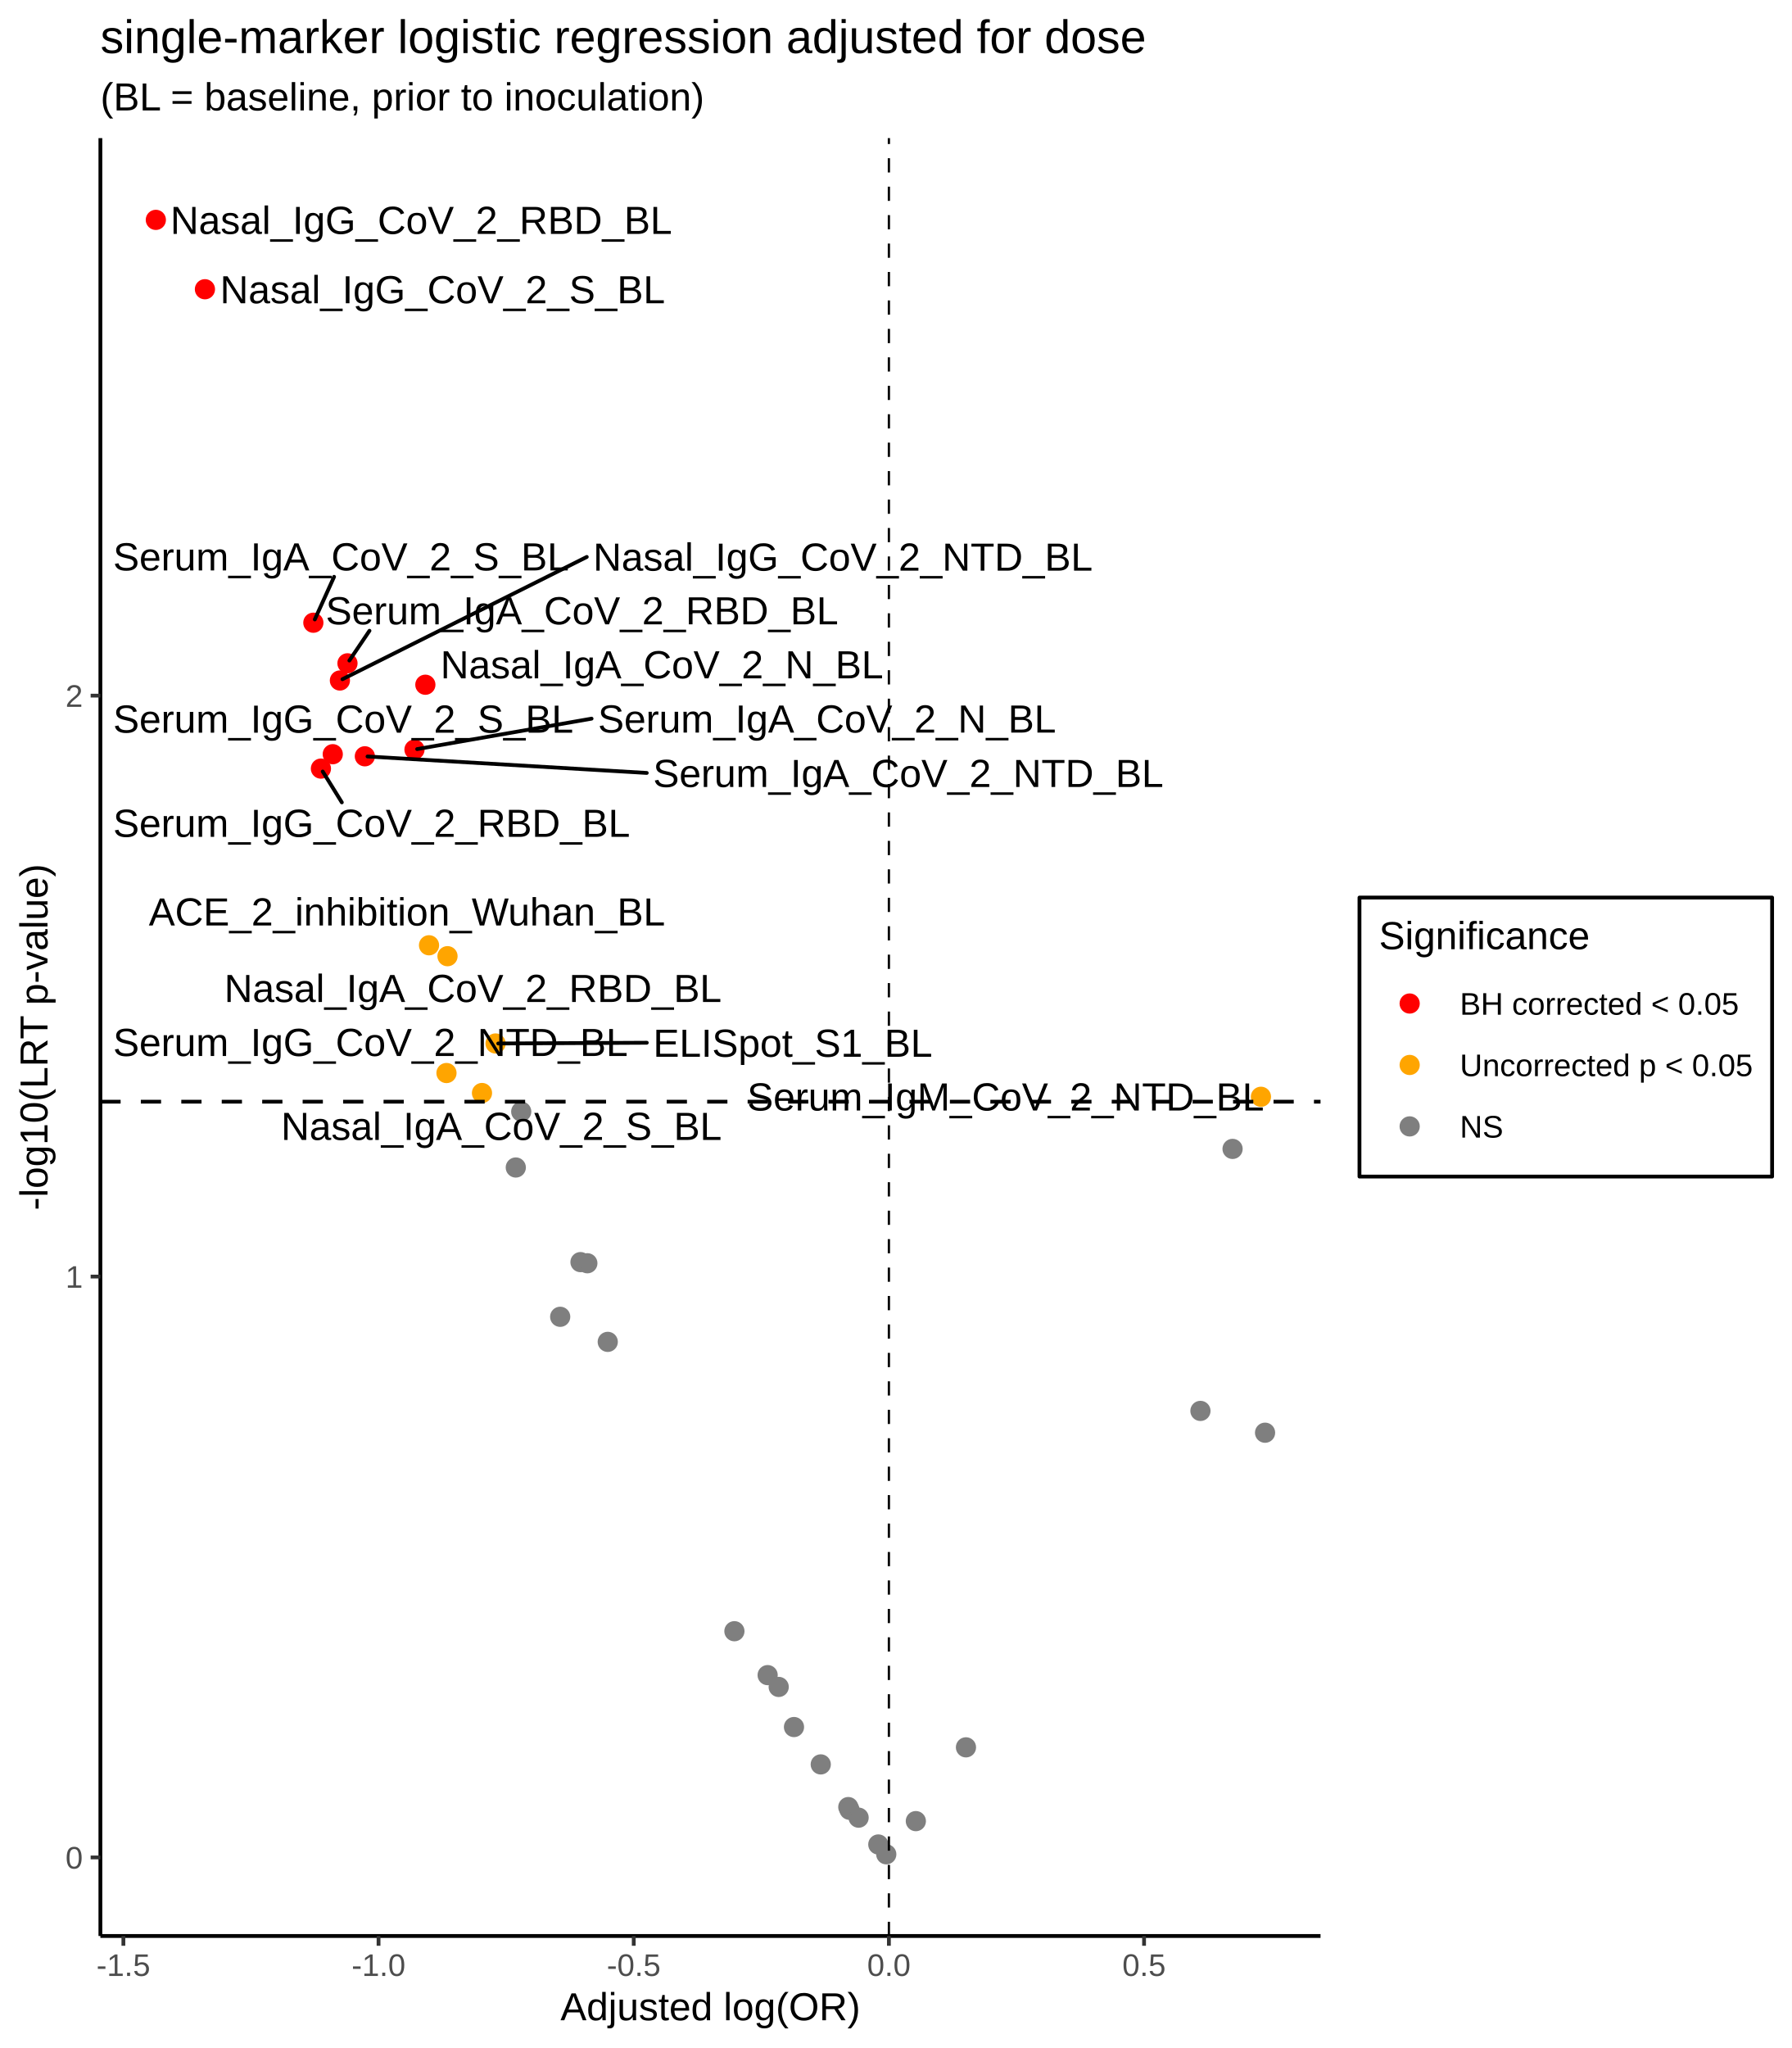
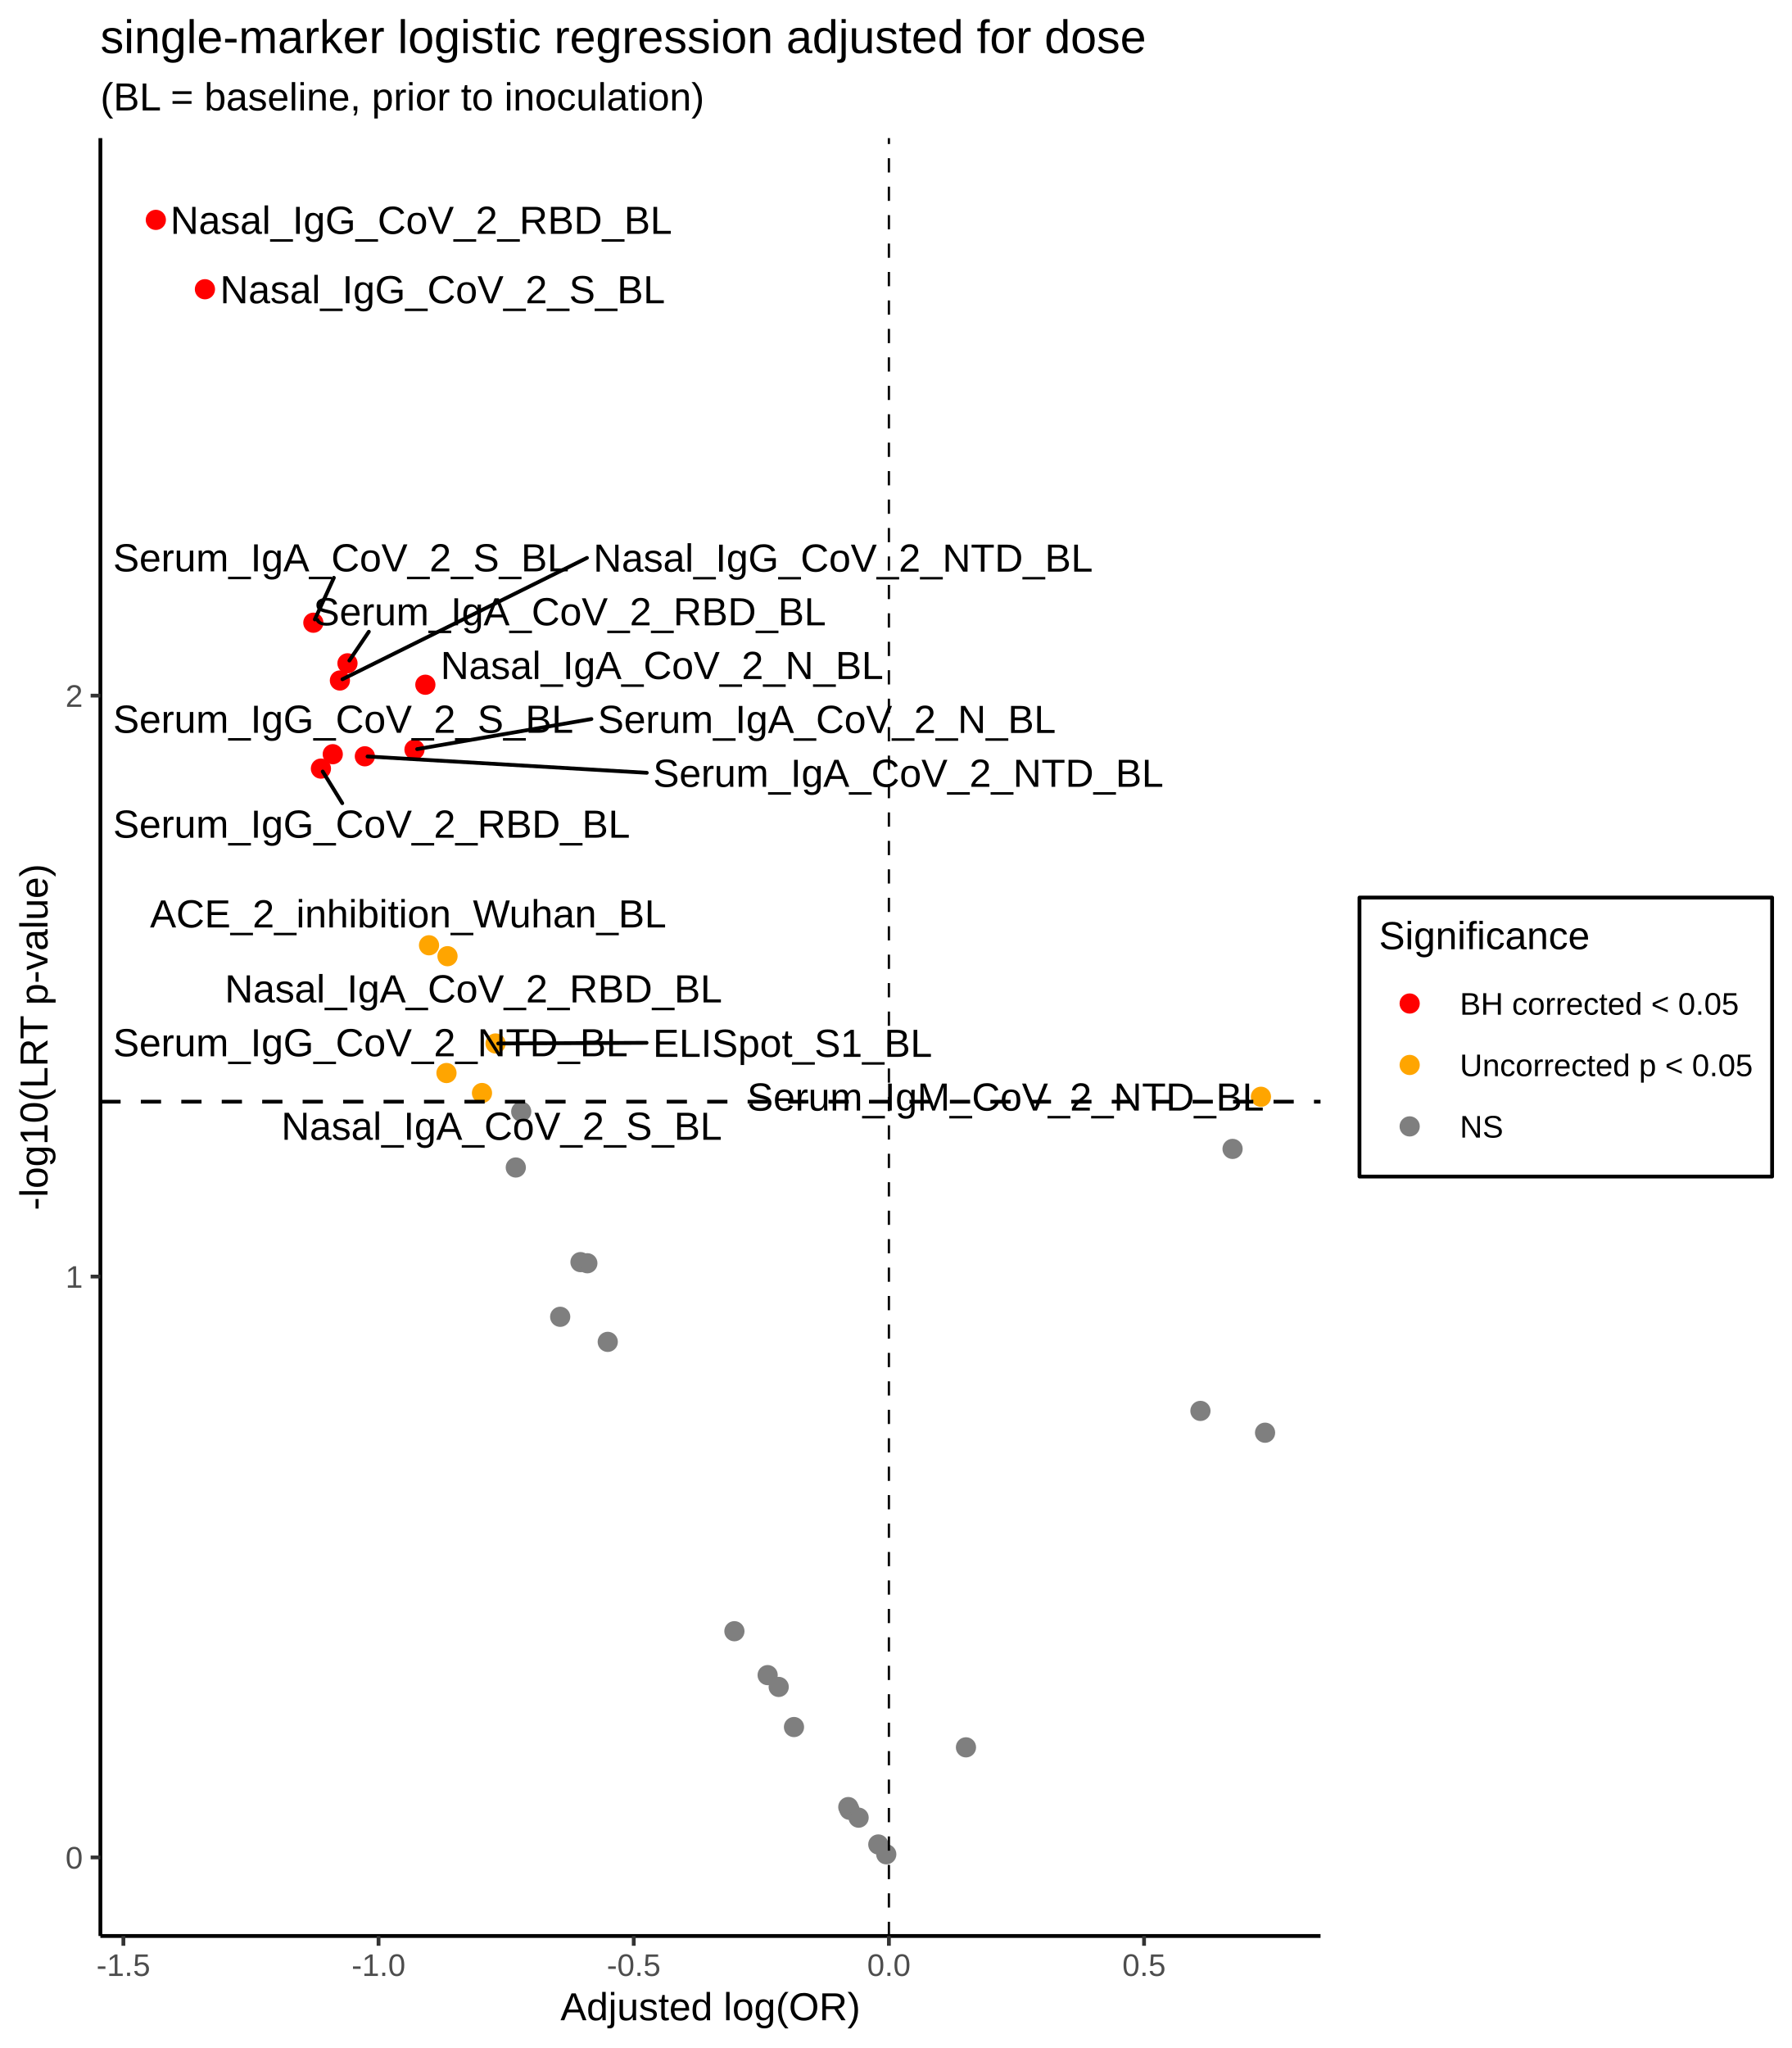
<svg xmlns="http://www.w3.org/2000/svg" width="504.00pt" height="576.00pt" viewBox="0 0 504.00 576.00">
  <g class="svglite">
    <defs>
      <style type="text/css">
    .svglite line, .svglite polyline, .svglite polygon, .svglite path, .svglite rect, .svglite circle {
      fill: none;
      stroke: #000000;
      stroke-linecap: round;
      stroke-linejoin: round;
      stroke-miterlimit: 10.00;
    }
    .svglite text {
      white-space: pre;
    }
    .svglite g.glyphgroup path {
      fill: inherit;
      stroke: none;
    }
  </style>
    </defs>
    <rect width="100%" height="100%" style="stroke: none; fill: #FFFFFF;" />
    <defs>
      <clipPath id="cpMC4wMHw1MDQuMDB8MC4wMHw1NzYuMDA=">
        <rect x="0.00" y="0.00" width="504.00" height="576.00" />
      </clipPath>
    </defs>
    <g clip-path="url(#cpMC4wMHw1MDQuMDB8MC4wMHw1NzYuMDA=)">
      <rect x="0" y="0.00" width="504.00" height="576.00" style="stroke-width: 1.07; stroke: #FFFFFF; fill: #FFFFFF;" />
    </g>
    <defs>
      <clipPath id="cpMjguMjR8MzcxLjQ4fDM4Ljg1fDU0NC41MA==">
        <rect x="28.24" y="38.85" width="343.25" height="505.65" />
      </clipPath>
    </defs>
    <g clip-path="url(#cpMjguMjR8MzcxLjQ4fDM4Ljg1fDU0NC41MA==)">
      <rect x="28.24" y="38.85" width="343.25" height="505.65" style="stroke-width: 1.07; stroke: none; fill: #FFFFFF;" />
      <circle cx="43.84" cy="61.84" r="2.49" style="stroke-width: 0.71; stroke: #FF0000; fill: #FF0000;" />
      <circle cx="57.65" cy="81.35" r="2.49" style="stroke-width: 0.71; stroke: #FF0000; fill: #FF0000;" />
      <circle cx="88.15" cy="175.14" r="2.49" style="stroke-width: 0.71; stroke: #FF0000; fill: #FF0000;" />
      <circle cx="97.75" cy="186.56" r="2.49" style="stroke-width: 0.71; stroke: #FF0000; fill: #FF0000;" />
      <circle cx="95.62" cy="191.39" r="2.49" style="stroke-width: 0.71; stroke: #FF0000; fill: #FF0000;" />
      <circle cx="119.66" cy="192.58" r="2.49" style="stroke-width: 0.71; stroke: #FF0000; fill: #FF0000;" />
      <circle cx="116.60" cy="210.82" r="2.49" style="stroke-width: 0.71; stroke: #FF0000; fill: #FF0000;" />
      <circle cx="93.61" cy="212.12" r="2.49" style="stroke-width: 0.71; stroke: #FF0000; fill: #FF0000;" />
      <circle cx="102.64" cy="212.71" r="2.49" style="stroke-width: 0.71; stroke: #FF0000; fill: #FF0000;" />
      <circle cx="90.28" cy="216.17" r="2.49" style="stroke-width: 0.71; stroke: #FF0000; fill: #FF0000;" />
      <circle cx="120.69" cy="265.86" r="2.49" style="stroke-width: 0.71; stroke: #FFA500; fill: #FFA500;" />
      <circle cx="125.89" cy="268.93" r="2.49" style="stroke-width: 0.71; stroke: #FFA500; fill: #FFA500;" />
      <circle cx="139.41" cy="293.48" r="2.49" style="stroke-width: 0.71; stroke: #FFA500; fill: #FFA500;" />
      <circle cx="125.60" cy="301.79" r="2.49" style="stroke-width: 0.71; stroke: #FFA500; fill: #FFA500;" />
      <circle cx="135.59" cy="307.41" r="2.49" style="stroke-width: 0.71; stroke: #FFA500; fill: #FFA500;" />
      <circle cx="354.72" cy="308.47" r="2.49" style="stroke-width: 0.71; stroke: #FFA500; fill: #FFA500;" />
      <circle cx="146.63" cy="312.64" r="2.49" style="stroke-width: 0.71; stroke: #7F7F7F; fill: #7F7F7F;" />
      <circle cx="346.74" cy="323.13" r="2.49" style="stroke-width: 0.71; stroke: #7F7F7F; fill: #7F7F7F;" />
      <circle cx="145.10" cy="328.36" r="2.49" style="stroke-width: 0.71; stroke: #7F7F7F; fill: #7F7F7F;" />
      <circle cx="163.30" cy="354.97" r="2.49" style="stroke-width: 0.71; stroke: #7F7F7F; fill: #7F7F7F;" />
      <circle cx="165.23" cy="355.29" r="2.49" style="stroke-width: 0.71; stroke: #7F7F7F; fill: #7F7F7F;" />
      <circle cx="157.59" cy="370.35" r="2.49" style="stroke-width: 0.71; stroke: #7F7F7F; fill: #7F7F7F;" />
      <circle cx="170.97" cy="377.40" r="2.49" style="stroke-width: 0.71; stroke: #7F7F7F; fill: #7F7F7F;" />
      <circle cx="337.70" cy="396.82" r="2.49" style="stroke-width: 0.71; stroke: #7F7F7F; fill: #7F7F7F;" />
      <circle cx="355.88" cy="402.95" r="2.49" style="stroke-width: 0.71; stroke: #7F7F7F; fill: #7F7F7F;" />
      <circle cx="206.60" cy="458.78" r="2.49" style="stroke-width: 0.71; stroke: #7F7F7F; fill: #7F7F7F;" />
      <circle cx="215.95" cy="471.13" r="2.49" style="stroke-width: 0.71; stroke: #7F7F7F; fill: #7F7F7F;" />
      <circle cx="219.06" cy="474.45" r="2.49" style="stroke-width: 0.71; stroke: #7F7F7F; fill: #7F7F7F;" />
      <circle cx="223.36" cy="485.73" r="2.49" style="stroke-width: 0.71; stroke: #7F7F7F; fill: #7F7F7F;" />
      <circle cx="271.74" cy="491.44" r="2.49" style="stroke-width: 0.71; stroke: #7F7F7F; fill: #7F7F7F;" />
-       <circle cx="230.89" cy="496.24" r="2.49" style="stroke-width: 0.71; stroke: #7F7F7F; fill: #7F7F7F;" />
      <circle cx="238.64" cy="508.24" r="2.49" style="stroke-width: 0.71; stroke: #7F7F7F; fill: #7F7F7F;" />
      <circle cx="238.98" cy="509.00" r="2.49" style="stroke-width: 0.71; stroke: #7F7F7F; fill: #7F7F7F;" />
      <circle cx="241.54" cy="511.22" r="2.49" style="stroke-width: 0.71; stroke: #7F7F7F; fill: #7F7F7F;" />
-       <circle cx="257.64" cy="512.19" r="2.49" style="stroke-width: 0.71; stroke: #7F7F7F; fill: #7F7F7F;" />
      <circle cx="247.08" cy="518.76" r="2.49" style="stroke-width: 0.71; stroke: #7F7F7F; fill: #7F7F7F;" />
      <circle cx="249.32" cy="521.52" r="2.49" style="stroke-width: 0.71; stroke: #7F7F7F; fill: #7F7F7F;" />
-       <line x1="93.98" y1="162.23" x2="88.56" y2="174.22" style="stroke-width: 1.07;" />
-       <line x1="103.94" y1="177.40" x2="98.28" y2="185.78" style="stroke-width: 1.07;" />
-       <line x1="165.07" y1="156.64" x2="96.34" y2="191.03" style="stroke-width: 1.07;" />
-       <line x1="166.42" y1="202.12" x2="117.35" y2="210.68" style="stroke-width: 1.07;" />
-       <line x1="181.94" y1="217.39" x2="103.39" y2="212.76" style="stroke-width: 1.07;" />
-       <line x1="96.16" y1="225.67" x2="90.79" y2="216.99" style="stroke-width: 1.07;" />
-       <line x1="181.95" y1="293.27" x2="140.16" y2="293.48" style="stroke-width: 1.07;" />
-       <text x="118.49" y="65.79" text-anchor="middle" style="font-size: 11.04px; font-family: &quot;Arial&quot;;" textLength="141.11px" lengthAdjust="spacingAndGlyphs">Nasal_IgG_CoV_2_RBD_BL</text>
-       <text x="124.50" y="85.30" text-anchor="middle" style="font-size: 11.04px; font-family: &quot;Arial&quot;;" textLength="125.17px" lengthAdjust="spacingAndGlyphs">Nasal_IgG_CoV_2_S_BL</text>
-       <text x="95.95" y="160.43" text-anchor="middle" style="font-size: 11.04px; font-family: &quot;Arial&quot;;" textLength="128.23px" lengthAdjust="spacingAndGlyphs">Serum_IgA_CoV_2_S_BL</text>
-       <text x="163.73" y="175.60" text-anchor="middle" style="font-size: 11.04px; font-family: &quot;Arial&quot;;" textLength="144.17px" lengthAdjust="spacingAndGlyphs">Serum_IgA_CoV_2_RBD_BL</text>
-       <text x="237.12" y="160.50" text-anchor="middle" style="font-size: 11.04px; font-family: &quot;Arial&quot;;" textLength="140.48px" lengthAdjust="spacingAndGlyphs">Nasal_IgG_CoV_2_NTD_BL</text>
-       <text x="186.20" y="190.78" text-anchor="middle" style="font-size: 11.04px; font-family: &quot;Arial&quot;;" textLength="124.56px" lengthAdjust="spacingAndGlyphs">Nasal_IgA_CoV_2_N_BL</text>
-       <text x="232.64" y="206.03" text-anchor="middle" style="font-size: 11.04px; font-family: &quot;Arial&quot;;" textLength="128.84px" lengthAdjust="spacingAndGlyphs">Serum_IgA_CoV_2_N_BL</text>
-       <text x="96.56" y="206.06" text-anchor="middle" style="font-size: 11.04px; font-family: &quot;Arial&quot;;" textLength="129.45px" lengthAdjust="spacingAndGlyphs">Serum_IgG_CoV_2_S_BL</text>
-       <text x="255.51" y="221.34" text-anchor="middle" style="font-size: 11.04px; font-family: &quot;Arial&quot;;" textLength="143.55px" lengthAdjust="spacingAndGlyphs">Serum_IgA_CoV_2_NTD_BL</text>
-       <text x="104.53" y="235.37" text-anchor="middle" style="font-size: 11.04px; font-family: &quot;Arial&quot;;" textLength="145.39px" lengthAdjust="spacingAndGlyphs">Serum_IgG_CoV_2_RBD_BL</text>
-       <text x="114.49" y="260.30" text-anchor="middle" style="font-size: 11.04px; font-family: &quot;Arial&quot;;" textLength="145.23px" lengthAdjust="spacingAndGlyphs">ACE_2_inhibition_Wuhan_BL</text>
-       <text x="133.04" y="281.81" text-anchor="middle" style="font-size: 11.04px; font-family: &quot;Arial&quot;;" textLength="139.89px" lengthAdjust="spacingAndGlyphs">Nasal_IgA_CoV_2_RBD_BL</text>
-       <text x="223.02" y="297.22" text-anchor="middle" style="font-size: 11.04px; font-family: &quot;Arial&quot;;" textLength="78.55px" lengthAdjust="spacingAndGlyphs">ELISpot_S1_BL</text>
-       <text x="104.22" y="297.00" text-anchor="middle" style="font-size: 11.04px; font-family: &quot;Arial&quot;;" textLength="144.77px" lengthAdjust="spacingAndGlyphs">Serum_IgG_CoV_2_NTD_BL</text>
-       <text x="141.05" y="320.60" text-anchor="middle" style="font-size: 11.04px; font-family: &quot;Arial&quot;;" textLength="123.95px" lengthAdjust="spacingAndGlyphs">Nasal_IgA_CoV_2_S_BL</text>
-       <text x="282.89" y="312.33" text-anchor="middle" style="font-size: 11.04px; font-family: &quot;Arial&quot;;" textLength="145.38px" lengthAdjust="spacingAndGlyphs">Serum_IgM_CoV_2_NTD_BL</text>
+       <line x1="93.92" y1="162.50" x2="88.57" y2="174.22" style="stroke-width: 1.07;" />
+       <line x1="103.76" y1="177.67" x2="98.28" y2="185.78" style="stroke-width: 1.07;" />
+       <line x1="165.12" y1="156.91" x2="96.34" y2="191.04" style="stroke-width: 1.07;" />
+       <line x1="166.37" y1="202.23" x2="117.35" y2="210.69" style="stroke-width: 1.07;" />
+       <line x1="181.95" y1="217.35" x2="103.39" y2="212.76" style="stroke-width: 1.07;" />
+       <line x1="96.28" y1="225.90" x2="90.79" y2="216.99" style="stroke-width: 1.07;" />
+       <line x1="181.89" y1="293.29" x2="140.16" y2="293.48" style="stroke-width: 1.07;" />
+       <text x="118.49" y="65.77" text-anchor="middle" style="font-size: 11.04px; font-family: &quot;Arial&quot;;" textLength="141.11px" lengthAdjust="spacingAndGlyphs">Nasal_IgG_CoV_2_RBD_BL</text>
+       <text x="124.50" y="85.29" text-anchor="middle" style="font-size: 11.04px; font-family: &quot;Arial&quot;;" textLength="125.17px" lengthAdjust="spacingAndGlyphs">Nasal_IgG_CoV_2_S_BL</text>
+       <text x="95.95" y="160.70" text-anchor="middle" style="font-size: 11.04px; font-family: &quot;Arial&quot;;" textLength="128.23px" lengthAdjust="spacingAndGlyphs">Serum_IgA_CoV_2_S_BL</text>
+       <text x="160.26" y="175.87" text-anchor="middle" style="font-size: 11.04px; font-family: &quot;Arial&quot;;" textLength="144.17px" lengthAdjust="spacingAndGlyphs">Serum_IgA_CoV_2_RBD_BL</text>
+       <text x="237.17" y="160.77" text-anchor="middle" style="font-size: 11.04px; font-family: &quot;Arial&quot;;" textLength="140.48px" lengthAdjust="spacingAndGlyphs">Nasal_IgG_CoV_2_NTD_BL</text>
+       <text x="186.23" y="190.98" text-anchor="middle" style="font-size: 11.04px; font-family: &quot;Arial&quot;;" textLength="124.56px" lengthAdjust="spacingAndGlyphs">Nasal_IgA_CoV_2_N_BL</text>
+       <text x="232.59" y="206.14" text-anchor="middle" style="font-size: 11.04px; font-family: &quot;Arial&quot;;" textLength="128.84px" lengthAdjust="spacingAndGlyphs">Serum_IgA_CoV_2_N_BL</text>
+       <text x="96.56" y="206.09" text-anchor="middle" style="font-size: 11.04px; font-family: &quot;Arial&quot;;" textLength="129.45px" lengthAdjust="spacingAndGlyphs">Serum_IgG_CoV_2_S_BL</text>
+       <text x="255.52" y="221.30" text-anchor="middle" style="font-size: 11.04px; font-family: &quot;Arial&quot;;" textLength="143.55px" lengthAdjust="spacingAndGlyphs">Serum_IgA_CoV_2_NTD_BL</text>
+       <text x="104.53" y="235.60" text-anchor="middle" style="font-size: 11.04px; font-family: &quot;Arial&quot;;" textLength="145.39px" lengthAdjust="spacingAndGlyphs">Serum_IgG_CoV_2_RBD_BL</text>
+       <text x="114.83" y="260.84" text-anchor="middle" style="font-size: 11.04px; font-family: &quot;Arial&quot;;" textLength="145.23px" lengthAdjust="spacingAndGlyphs">ACE_2_inhibition_Wuhan_BL</text>
+       <text x="133.20" y="281.93" text-anchor="middle" style="font-size: 11.04px; font-family: &quot;Arial&quot;;" textLength="139.89px" lengthAdjust="spacingAndGlyphs">Nasal_IgA_CoV_2_RBD_BL</text>
+       <text x="222.96" y="297.24" text-anchor="middle" style="font-size: 11.04px; font-family: &quot;Arial&quot;;" textLength="78.55px" lengthAdjust="spacingAndGlyphs">ELISpot_S1_BL</text>
+       <text x="104.22" y="297.08" text-anchor="middle" style="font-size: 11.04px; font-family: &quot;Arial&quot;;" textLength="144.77px" lengthAdjust="spacingAndGlyphs">Serum_IgG_CoV_2_NTD_BL</text>
+       <text x="141.12" y="320.57" text-anchor="middle" style="font-size: 11.04px; font-family: &quot;Arial&quot;;" textLength="123.95px" lengthAdjust="spacingAndGlyphs">Nasal_IgA_CoV_2_S_BL</text>
+       <text x="282.88" y="312.35" text-anchor="middle" style="font-size: 11.04px; font-family: &quot;Arial&quot;;" textLength="145.38px" lengthAdjust="spacingAndGlyphs">Serum_IgM_CoV_2_NTD_BL</text>
      <line x1="28.24" y1="309.85" x2="371.48" y2="309.85" style="stroke-width: 1.07; stroke-dasharray: 5.69,5.69; stroke-linecap: butt;" />
      <line x1="250.06" y1="544.50" x2="250.06" y2="38.85" style="stroke-width: 0.64; stroke-dasharray: 4.00,4.00; stroke-linecap: butt;" />
    </g>
    <g clip-path="url(#cpMC4wMHw1MDQuMDB8MC4wMHw1NzYuMDA=)">
      <polyline points="28.24,544.50 28.24,38.85 " style="stroke-width: 1.07; stroke-linecap: butt;" />
      <text x="23.31" y="525.55" text-anchor="end" style="font-size: 8.80px;fill: #4D4D4D; font-family: &quot;Arial&quot;;" textLength="4.89px" lengthAdjust="spacingAndGlyphs">0</text>
      <text x="23.31" y="362.18" text-anchor="end" style="font-size: 8.80px;fill: #4D4D4D; font-family: &quot;Arial&quot;;" textLength="4.89px" lengthAdjust="spacingAndGlyphs">1</text>
      <text x="23.31" y="198.80" text-anchor="end" style="font-size: 8.80px;fill: #4D4D4D; font-family: &quot;Arial&quot;;" textLength="4.89px" lengthAdjust="spacingAndGlyphs">2</text>
      <polyline points="25.50,522.40 28.24,522.40 " style="stroke-width: 1.07; stroke: #333333; stroke-linecap: butt;" />
      <polyline points="25.50,359.03 28.24,359.03 " style="stroke-width: 1.07; stroke: #333333; stroke-linecap: butt;" />
      <polyline points="25.50,195.65 28.24,195.65 " style="stroke-width: 1.07; stroke: #333333; stroke-linecap: butt;" />
      <polyline points="28.24,544.50 371.48,544.50 " style="stroke-width: 1.07; stroke-linecap: butt;" />
      <polyline points="34.71,547.24 34.71,544.50 " style="stroke-width: 1.07; stroke: #333333; stroke-linecap: butt;" />
      <polyline points="106.49,547.24 106.49,544.50 " style="stroke-width: 1.07; stroke: #333333; stroke-linecap: butt;" />
      <polyline points="178.28,547.24 178.28,544.50 " style="stroke-width: 1.07; stroke: #333333; stroke-linecap: butt;" />
      <polyline points="250.06,547.24 250.06,544.50 " style="stroke-width: 1.07; stroke: #333333; stroke-linecap: butt;" />
      <polyline points="321.84,547.24 321.84,544.50 " style="stroke-width: 1.07; stroke: #333333; stroke-linecap: butt;" />
      <text x="34.71" y="555.74" text-anchor="middle" style="font-size: 8.80px;fill: #4D4D4D; font-family: &quot;Arial&quot;;" textLength="15.14px" lengthAdjust="spacingAndGlyphs">-1.5</text>
      <text x="106.49" y="555.74" text-anchor="middle" style="font-size: 8.80px;fill: #4D4D4D; font-family: &quot;Arial&quot;;" textLength="15.14px" lengthAdjust="spacingAndGlyphs">-1.0</text>
      <text x="178.28" y="555.74" text-anchor="middle" style="font-size: 8.80px;fill: #4D4D4D; font-family: &quot;Arial&quot;;" textLength="15.14px" lengthAdjust="spacingAndGlyphs">-0.5</text>
      <text x="250.06" y="555.74" text-anchor="middle" style="font-size: 8.80px;fill: #4D4D4D; font-family: &quot;Arial&quot;;" textLength="12.22px" lengthAdjust="spacingAndGlyphs">0.0</text>
      <text x="321.84" y="555.74" text-anchor="middle" style="font-size: 8.80px;fill: #4D4D4D; font-family: &quot;Arial&quot;;" textLength="12.22px" lengthAdjust="spacingAndGlyphs">0.5</text>
      <text x="199.86" y="568.20" text-anchor="middle" style="font-size: 11.00px; font-family: &quot;Arial&quot;;" textLength="84.41px" lengthAdjust="spacingAndGlyphs">Adjusted log(OR)</text>
      <text transform="translate(13.36,291.68) rotate(-90)" text-anchor="middle" style="font-size: 11.00px; font-family: &quot;Arial&quot;;" textLength="97.44px" lengthAdjust="spacingAndGlyphs">-log10(LRT p-value)</text>
      <rect x="382.44" y="252.44" width="116.08" height="78.47" style="stroke-width: 1.07; fill: #FFFFFF;" />
      <text x="387.92" y="266.96" style="font-size: 11.00px; font-family: &quot;Arial&quot;;" textLength="59.34px" lengthAdjust="spacingAndGlyphs">Significance</text>
      <rect x="387.92" y="273.60" width="17.28" height="17.28" style="stroke-width: 1.07; stroke: none; fill: #FFFFFF;" />
      <circle cx="396.56" cy="282.24" r="2.49" style="stroke-width: 0.71; stroke: #FF0000; fill: #FF0000;" />
      <rect x="387.92" y="290.88" width="17.28" height="17.28" style="stroke-width: 1.07; stroke: none; fill: #FFFFFF;" />
      <circle cx="396.56" cy="299.52" r="2.49" style="stroke-width: 0.71; stroke: #FFA500; fill: #FFA500;" />
      <rect x="387.92" y="308.16" width="17.28" height="17.28" style="stroke-width: 1.07; stroke: none; fill: #FFFFFF;" />
      <circle cx="396.56" cy="316.80" r="2.49" style="stroke-width: 0.71; stroke: #7F7F7F; fill: #7F7F7F;" />
      <text x="410.68" y="285.39" style="font-size: 8.80px; font-family: &quot;Arial&quot;;" textLength="78.45px" lengthAdjust="spacingAndGlyphs">BH corrected &lt; 0.05</text>
      <text x="410.68" y="302.67" style="font-size: 8.80px; font-family: &quot;Arial&quot;;" textLength="82.36px" lengthAdjust="spacingAndGlyphs">Uncorrected p &lt; 0.05</text>
      <text x="410.68" y="319.95" style="font-size: 8.80px; font-family: &quot;Arial&quot;;" textLength="12.23px" lengthAdjust="spacingAndGlyphs">NS</text>
      <text x="28.24" y="31.05" style="font-size: 11.00px; font-family: &quot;Arial&quot;;" textLength="169.98px" lengthAdjust="spacingAndGlyphs">(BL = baseline, prior to inoculation)</text>
      <text x="28.24" y="14.93" style="font-size: 13.20px; font-family: &quot;Arial&quot;;" textLength="293.78px" lengthAdjust="spacingAndGlyphs">single-marker logistic regression adjusted for dose</text>
    </g>
  </g>
</svg>
